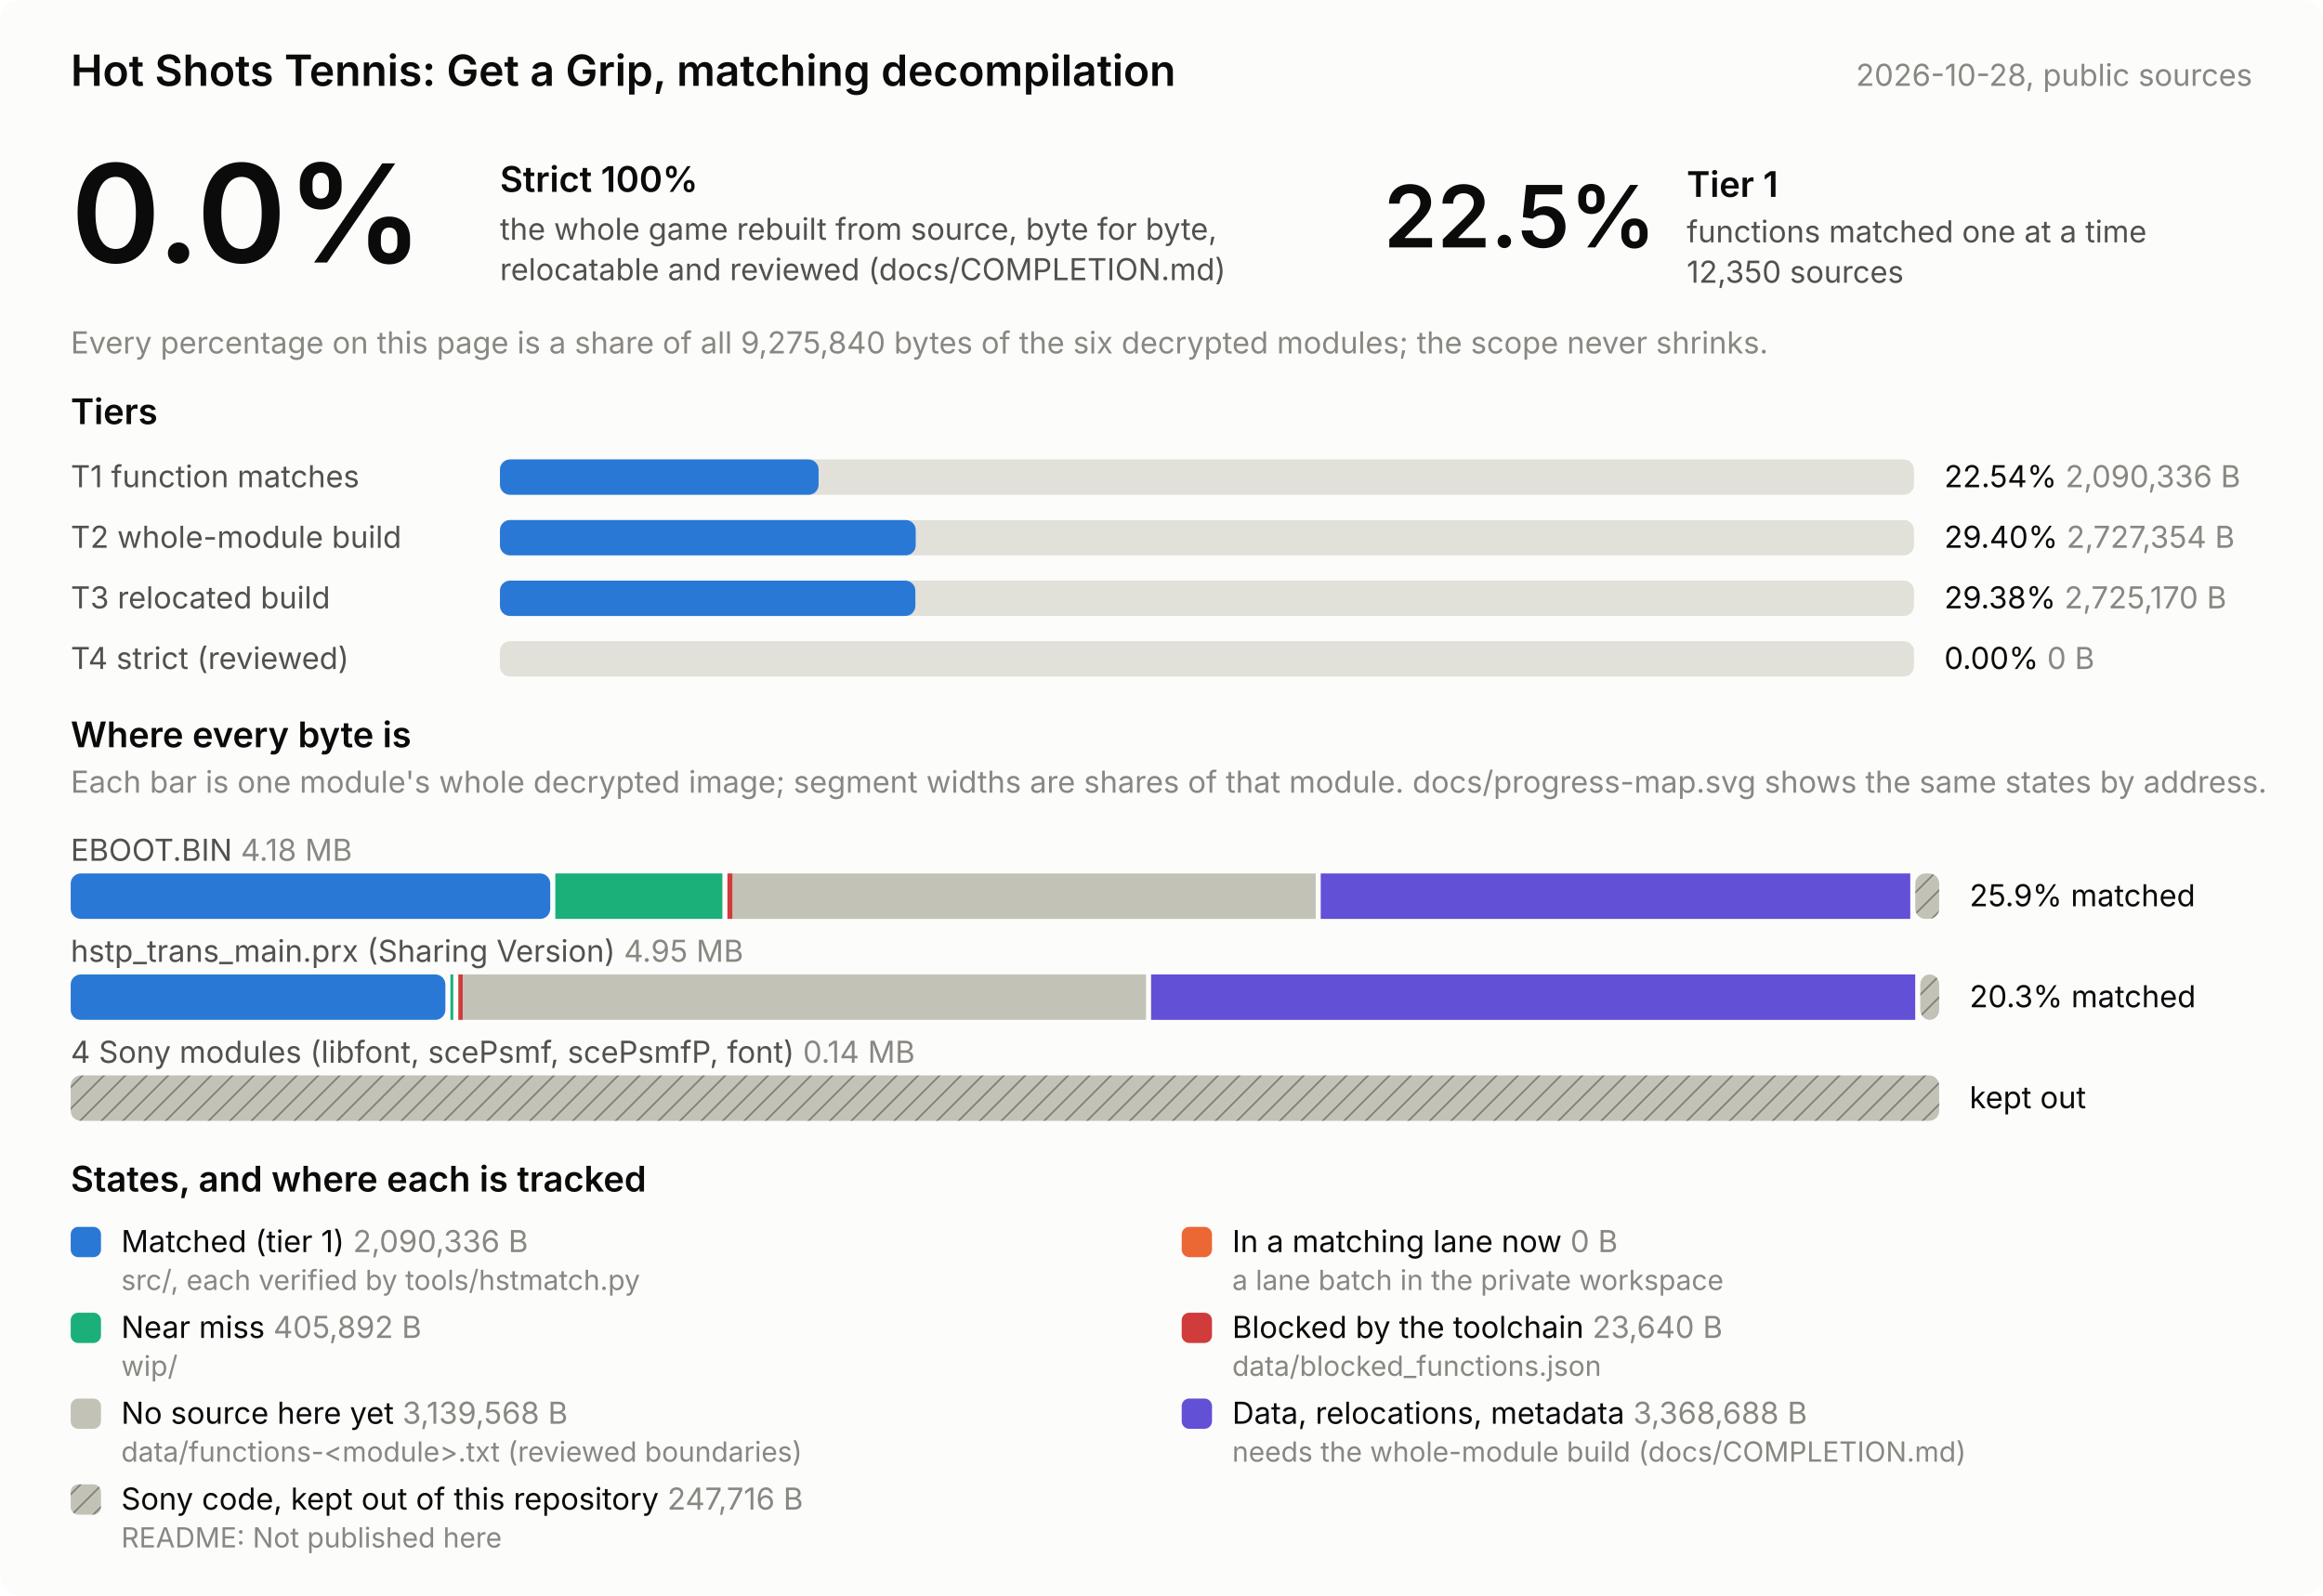
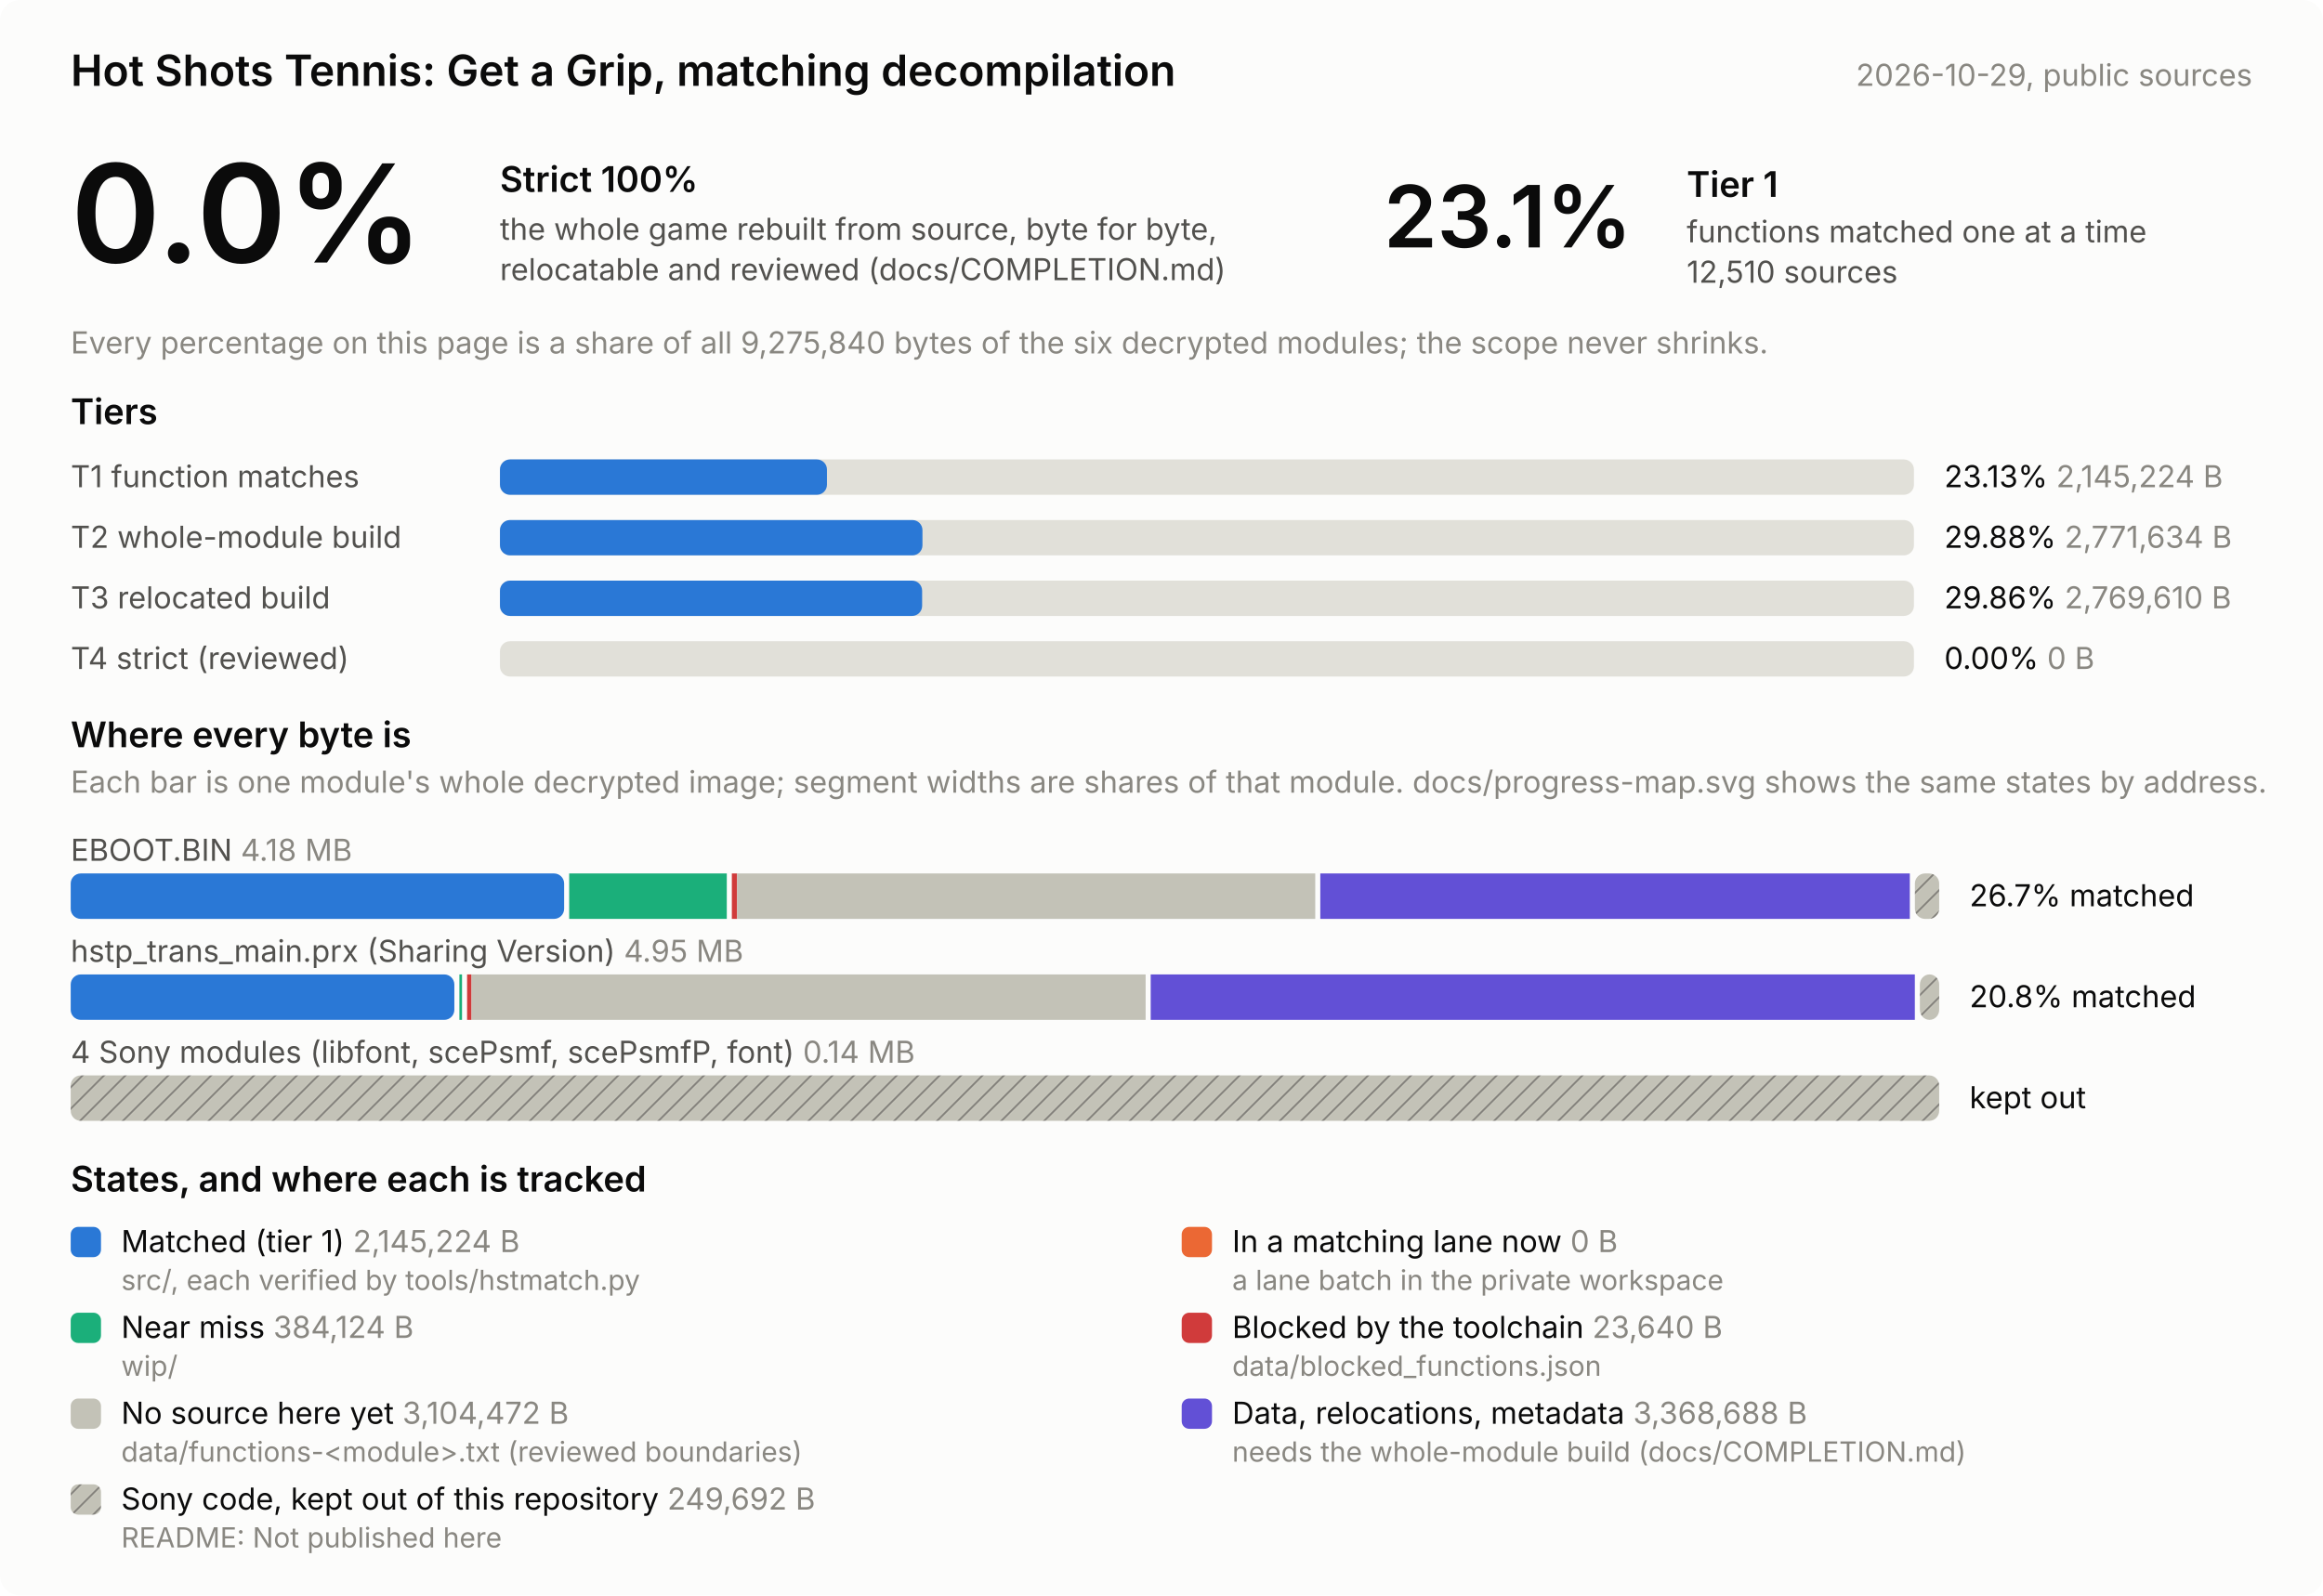
- <svg xmlns="http://www.w3.org/2000/svg" viewBox="0 0 920 632" width="920" height="632" role="img" aria-label="Decompilation progress: strict 0.0 percent; tier 1 22.5 percent of all 9,275,840 bytes of six modules">
+ <svg xmlns="http://www.w3.org/2000/svg" viewBox="0 0 920 632" width="920" height="632" role="img" aria-label="Decompilation progress: strict 0.0 percent; tier 1 23.1 percent of all 9,275,840 bytes of six modules">
  <style>
.bg{fill:#fcfcfb}.t1{fill:#0b0b0b}.t2{fill:#52514e}.t3{fill:#898781}.grid{stroke:#e1e0d9}.track{fill:#e1e0d9}
.ln{fill:none;stroke:#2a78d6;stroke-width:2}.ln2{fill:none;stroke:#d03b3b;stroke-width:2;stroke-dasharray:4 3}.dot{fill:#2a78d6}
text{font-family:system-ui,-apple-system,"Segoe UI",sans-serif}.num{font-variant-numeric:tabular-nums}
.hatch-line{stroke:#898781;stroke-width:1.5}
.s-matched{fill:#2a78d6}.s-lane{fill:#eb6834}.s-near{fill:#1baf7a}.s-parked{fill:#eda100}.s-blocked{fill:#d03b3b}.s-todo{fill:#c3c2b7}.s-data{fill:#6250d6}.s-kept{fill:#c3c2b7}
@media (prefers-color-scheme:dark){
.bg{fill:#1a1a19}.t1{fill:#f0efec}.t2{fill:#c3c2b7}.t3{fill:#898781}.grid{stroke:#2c2c2a}.track{fill:#2c2c2a}
.ln{stroke:#3987e5}.dot{fill:#3987e5}.hatch-line{stroke:#898781}
.s-matched{fill:#3987e5}.s-lane{fill:#d95926}.s-near{fill:#199e70}.s-parked{fill:#c98500}.s-blocked{fill:#d03b3b}.s-todo{fill:#4a4a46}.s-data{fill:#9085e9}.s-kept{fill:#4a4a46}}</style>
  <defs>
    <pattern id="hatch" patternUnits="userSpaceOnUse" width="6" height="6" patternTransform="rotate(45)">
      <rect class="s-kept" width="6" height="6" />
      <line class="hatch-line" x1="0" y1="0" x2="0" y2="6" />
    </pattern>
  </defs>
  <rect class="bg" width="920" height="632" rx="8" />
  <text class="t1" x="28" y="34" font-size="17" font-weight="600">Hot Shots Tennis: Get a Grip, matching decompilation</text>
-   <text class="t3" x="892" y="34" font-size="12" text-anchor="end">2026-10-28, public sources</text>
+   <text class="t3" x="892" y="34" font-size="12" text-anchor="end">2026-10-29, public sources</text>
  <text class="t1" x="28" y="104" font-size="54" font-weight="600">0.0%</text>
  <text class="t1" x="198" y="76" font-size="14" font-weight="600">Strict 100%</text>
  <text class="t2" x="198" y="95" font-size="12">the whole game rebuilt from source, byte for byte,</text>
  <text class="t2" x="198" y="111" font-size="12">relocatable and reviewed (docs/COMPLETION.md)</text>
-   <text class="t1" x="548" y="98" font-size="34" font-weight="600">22.5%</text>
+   <text class="t1" x="548" y="98" font-size="34" font-weight="600">23.1%</text>
  <text class="t1" x="668" y="78" font-size="14" font-weight="600">Tier 1</text>
  <text class="t2" x="668" y="96" font-size="12">functions matched one at a time</text>
-   <text class="t2" x="668" y="112" font-size="12">12,350 sources</text>
+   <text class="t2" x="668" y="112" font-size="12">12,510 sources</text>
  <text class="t3" x="28" y="140" font-size="12">Every percentage on this page is a share of all 9,275,840 bytes of the six decrypted modules; the scope never shrinks.</text>
  <text class="t1" x="28" y="168" font-size="14" font-weight="600">Tiers</text>
  <text class="t2" x="28" y="193" font-size="12">T1 function matches</text>
  <rect class="track" x="198" y="182" width="560" height="14" rx="4" />
-   <rect class="s-matched" x="198" y="182" width="126.20" height="14" rx="4" />
-   <text class="t1 num" x="770" y="193" font-size="12">22.54%  <tspan class="t3">2,090,336 B</tspan>
+   <rect class="s-matched" x="198" y="182" width="129.51" height="14" rx="4" />
+   <text class="t1 num" x="770" y="193" font-size="12">23.13%  <tspan class="t3">2,145,224 B</tspan>
  </text>
  <text class="t2" x="28" y="217" font-size="12">T2 whole-module build</text>
  <rect class="track" x="198" y="206" width="560" height="14" rx="4" />
-   <rect class="s-matched" x="198" y="206" width="164.66" height="14" rx="4" />
-   <text class="t1 num" x="770" y="217" font-size="12">29.40%  <tspan class="t3">2,727,354 B</tspan>
+   <rect class="s-matched" x="198" y="206" width="167.33" height="14" rx="4" />
+   <text class="t1 num" x="770" y="217" font-size="12">29.88%  <tspan class="t3">2,771,634 B</tspan>
  </text>
  <text class="t2" x="28" y="241" font-size="12">T3 relocated build</text>
  <rect class="track" x="198" y="230" width="560" height="14" rx="4" />
-   <rect class="s-matched" x="198" y="230" width="164.52" height="14" rx="4" />
-   <text class="t1 num" x="770" y="241" font-size="12">29.38%  <tspan class="t3">2,725,170 B</tspan>
+   <rect class="s-matched" x="198" y="230" width="167.20" height="14" rx="4" />
+   <text class="t1 num" x="770" y="241" font-size="12">29.86%  <tspan class="t3">2,769,610 B</tspan>
  </text>
  <text class="t2" x="28" y="265" font-size="12">T4 strict (reviewed)</text>
  <rect class="track" x="198" y="254" width="560" height="14" rx="4" />
  <text class="t1 num" x="770" y="265" font-size="12">0.00%  <tspan class="t3">0 B</tspan>
  </text>
  <text class="t1" x="28" y="296" font-size="14" font-weight="600">Where every byte is</text>
  <text class="t3" x="28" y="314" font-size="12">Each bar is one module's whole decrypted image; segment widths are shares of that module. docs/progress-map.svg shows the same states by address.</text>
  <text class="t2" x="28" y="341" font-size="12">EBOOT.BIN  <tspan class="t3">4.18 MB</tspan>
  </text>
-   <rect class="s-matched" x="28.00" y="346" width="189.92" height="18" rx="4" />
-   <rect class="s-near" x="219.92" y="346" width="66.18" height="18" rx="0" />
-   <rect class="s-blocked" x="288.09" y="346" width="2.09" height="18" rx="0" />
-   <rect class="s-todo" x="290.19" y="346" width="230.88" height="18" rx="0" />
-   <rect class="s-data" x="523.06" y="346" width="233.48" height="18" rx="0" />
-   <rect fill="url(#hatch)" x="758.54" y="346" width="9.46" height="18" rx="4" />
-   <text class="t1 num" x="780" y="359" font-size="12">25.9% matched</text>
+   <rect class="s-matched" x="28.00" y="346" width="195.42" height="18" rx="4" />
+   <rect class="s-near" x="225.42" y="346" width="62.42" height="18" rx="0" />
+   <rect class="s-blocked" x="289.84" y="346" width="2.09" height="18" rx="0" />
+   <rect class="s-todo" x="291.94" y="346" width="228.95" height="18" rx="0" />
+   <rect class="s-data" x="522.89" y="346" width="233.48" height="18" rx="0" />
+   <rect fill="url(#hatch)" x="758.37" y="346" width="9.63" height="18" rx="4" />
+   <text class="t1 num" x="780" y="359" font-size="12">26.7% matched</text>
  <text class="t2" x="28" y="381" font-size="12">hstp_trans_main.prx (Sharing Version)  <tspan class="t3">4.95 MB</tspan>
  </text>
-   <rect class="s-matched" x="28.00" y="386" width="148.39" height="18" rx="4" />
-   <rect class="s-near" x="178.39" y="386" width="1.12" height="18" rx="0" />
-   <rect class="s-blocked" x="181.51" y="386" width="1.77" height="18" rx="0" />
-   <rect class="s-todo" x="183.28" y="386" width="270.59" height="18" rx="0" />
-   <rect class="s-data" x="455.87" y="386" width="302.63" height="18" rx="0" />
-   <rect fill="url(#hatch)" x="760.50" y="386" width="7.50" height="18" rx="4" />
-   <text class="t1 num" x="780" y="399" font-size="12">20.3% matched</text>
+   <rect class="s-matched" x="28.00" y="386" width="151.94" height="18" rx="4" />
+   <rect class="s-near" x="181.94" y="386" width="1.04" height="18" rx="0" />
+   <rect class="s-blocked" x="184.98" y="386" width="1.77" height="18" rx="0" />
+   <rect class="s-todo" x="186.75" y="386" width="266.97" height="18" rx="0" />
+   <rect class="s-data" x="455.72" y="386" width="302.63" height="18" rx="0" />
+   <rect fill="url(#hatch)" x="760.35" y="386" width="7.65" height="18" rx="4" />
+   <text class="t1 num" x="780" y="399" font-size="12">20.8% matched</text>
  <text class="t2" x="28" y="421" font-size="12">4 Sony modules (libfont, scePsmf, scePsmfP, font)  <tspan class="t3">0.14 MB</tspan>
  </text>
  <rect fill="url(#hatch)" x="28.00" y="426" width="740.00" height="18" rx="4" />
  <text class="t1 num" x="780" y="439" font-size="12">kept out</text>
  <text class="t1" x="28" y="472" font-size="14" font-weight="600">States, and where each is tracked</text>
  <rect class="s-matched" x="28" y="486" width="12" height="12" rx="3" />
-   <text class="t1" x="48" y="496" font-size="12">Matched (tier 1)  <tspan class="t3 num">2,090,336 B</tspan>
+   <text class="t1" x="48" y="496" font-size="12">Matched (tier 1)  <tspan class="t3 num">2,145,224 B</tspan>
  </text>
  <text class="t3" x="48" y="511" font-size="11">src/, each verified by tools/hstmatch.py</text>
  <rect class="s-lane" x="468" y="486" width="12" height="12" rx="3" />
  <text class="t1" x="488" y="496" font-size="12">In a matching lane now  <tspan class="t3 num">0 B</tspan>
  </text>
  <text class="t3" x="488" y="511" font-size="11">a lane batch in the private workspace</text>
  <rect class="s-near" x="28" y="520" width="12" height="12" rx="3" />
-   <text class="t1" x="48" y="530" font-size="12">Near miss  <tspan class="t3 num">405,892 B</tspan>
+   <text class="t1" x="48" y="530" font-size="12">Near miss  <tspan class="t3 num">384,124 B</tspan>
  </text>
  <text class="t3" x="48" y="545" font-size="11">wip/</text>
  <rect class="s-blocked" x="468" y="520" width="12" height="12" rx="3" />
  <text class="t1" x="488" y="530" font-size="12">Blocked by the toolchain  <tspan class="t3 num">23,640 B</tspan>
  </text>
  <text class="t3" x="488" y="545" font-size="11">data/blocked_functions.json</text>
  <rect class="s-todo" x="28" y="554" width="12" height="12" rx="3" />
-   <text class="t1" x="48" y="564" font-size="12">No source here yet  <tspan class="t3 num">3,139,568 B</tspan>
+   <text class="t1" x="48" y="564" font-size="12">No source here yet  <tspan class="t3 num">3,104,472 B</tspan>
  </text>
  <text class="t3" x="48" y="579" font-size="11">data/functions-&lt;module&gt;.txt (reviewed boundaries)</text>
  <rect class="s-data" x="468" y="554" width="12" height="12" rx="3" />
  <text class="t1" x="488" y="564" font-size="12">Data, relocations, metadata  <tspan class="t3 num">3,368,688 B</tspan>
  </text>
  <text class="t3" x="488" y="579" font-size="11">needs the whole-module build (docs/COMPLETION.md)</text>
  <rect fill="url(#hatch)" x="28" y="588" width="12" height="12" rx="3" />
-   <text class="t1" x="48" y="598" font-size="12">Sony code, kept out of this repository  <tspan class="t3 num">247,716 B</tspan>
+   <text class="t1" x="48" y="598" font-size="12">Sony code, kept out of this repository  <tspan class="t3 num">249,692 B</tspan>
  </text>
  <text class="t3" x="48" y="613" font-size="11">README: Not published here</text>
</svg>
